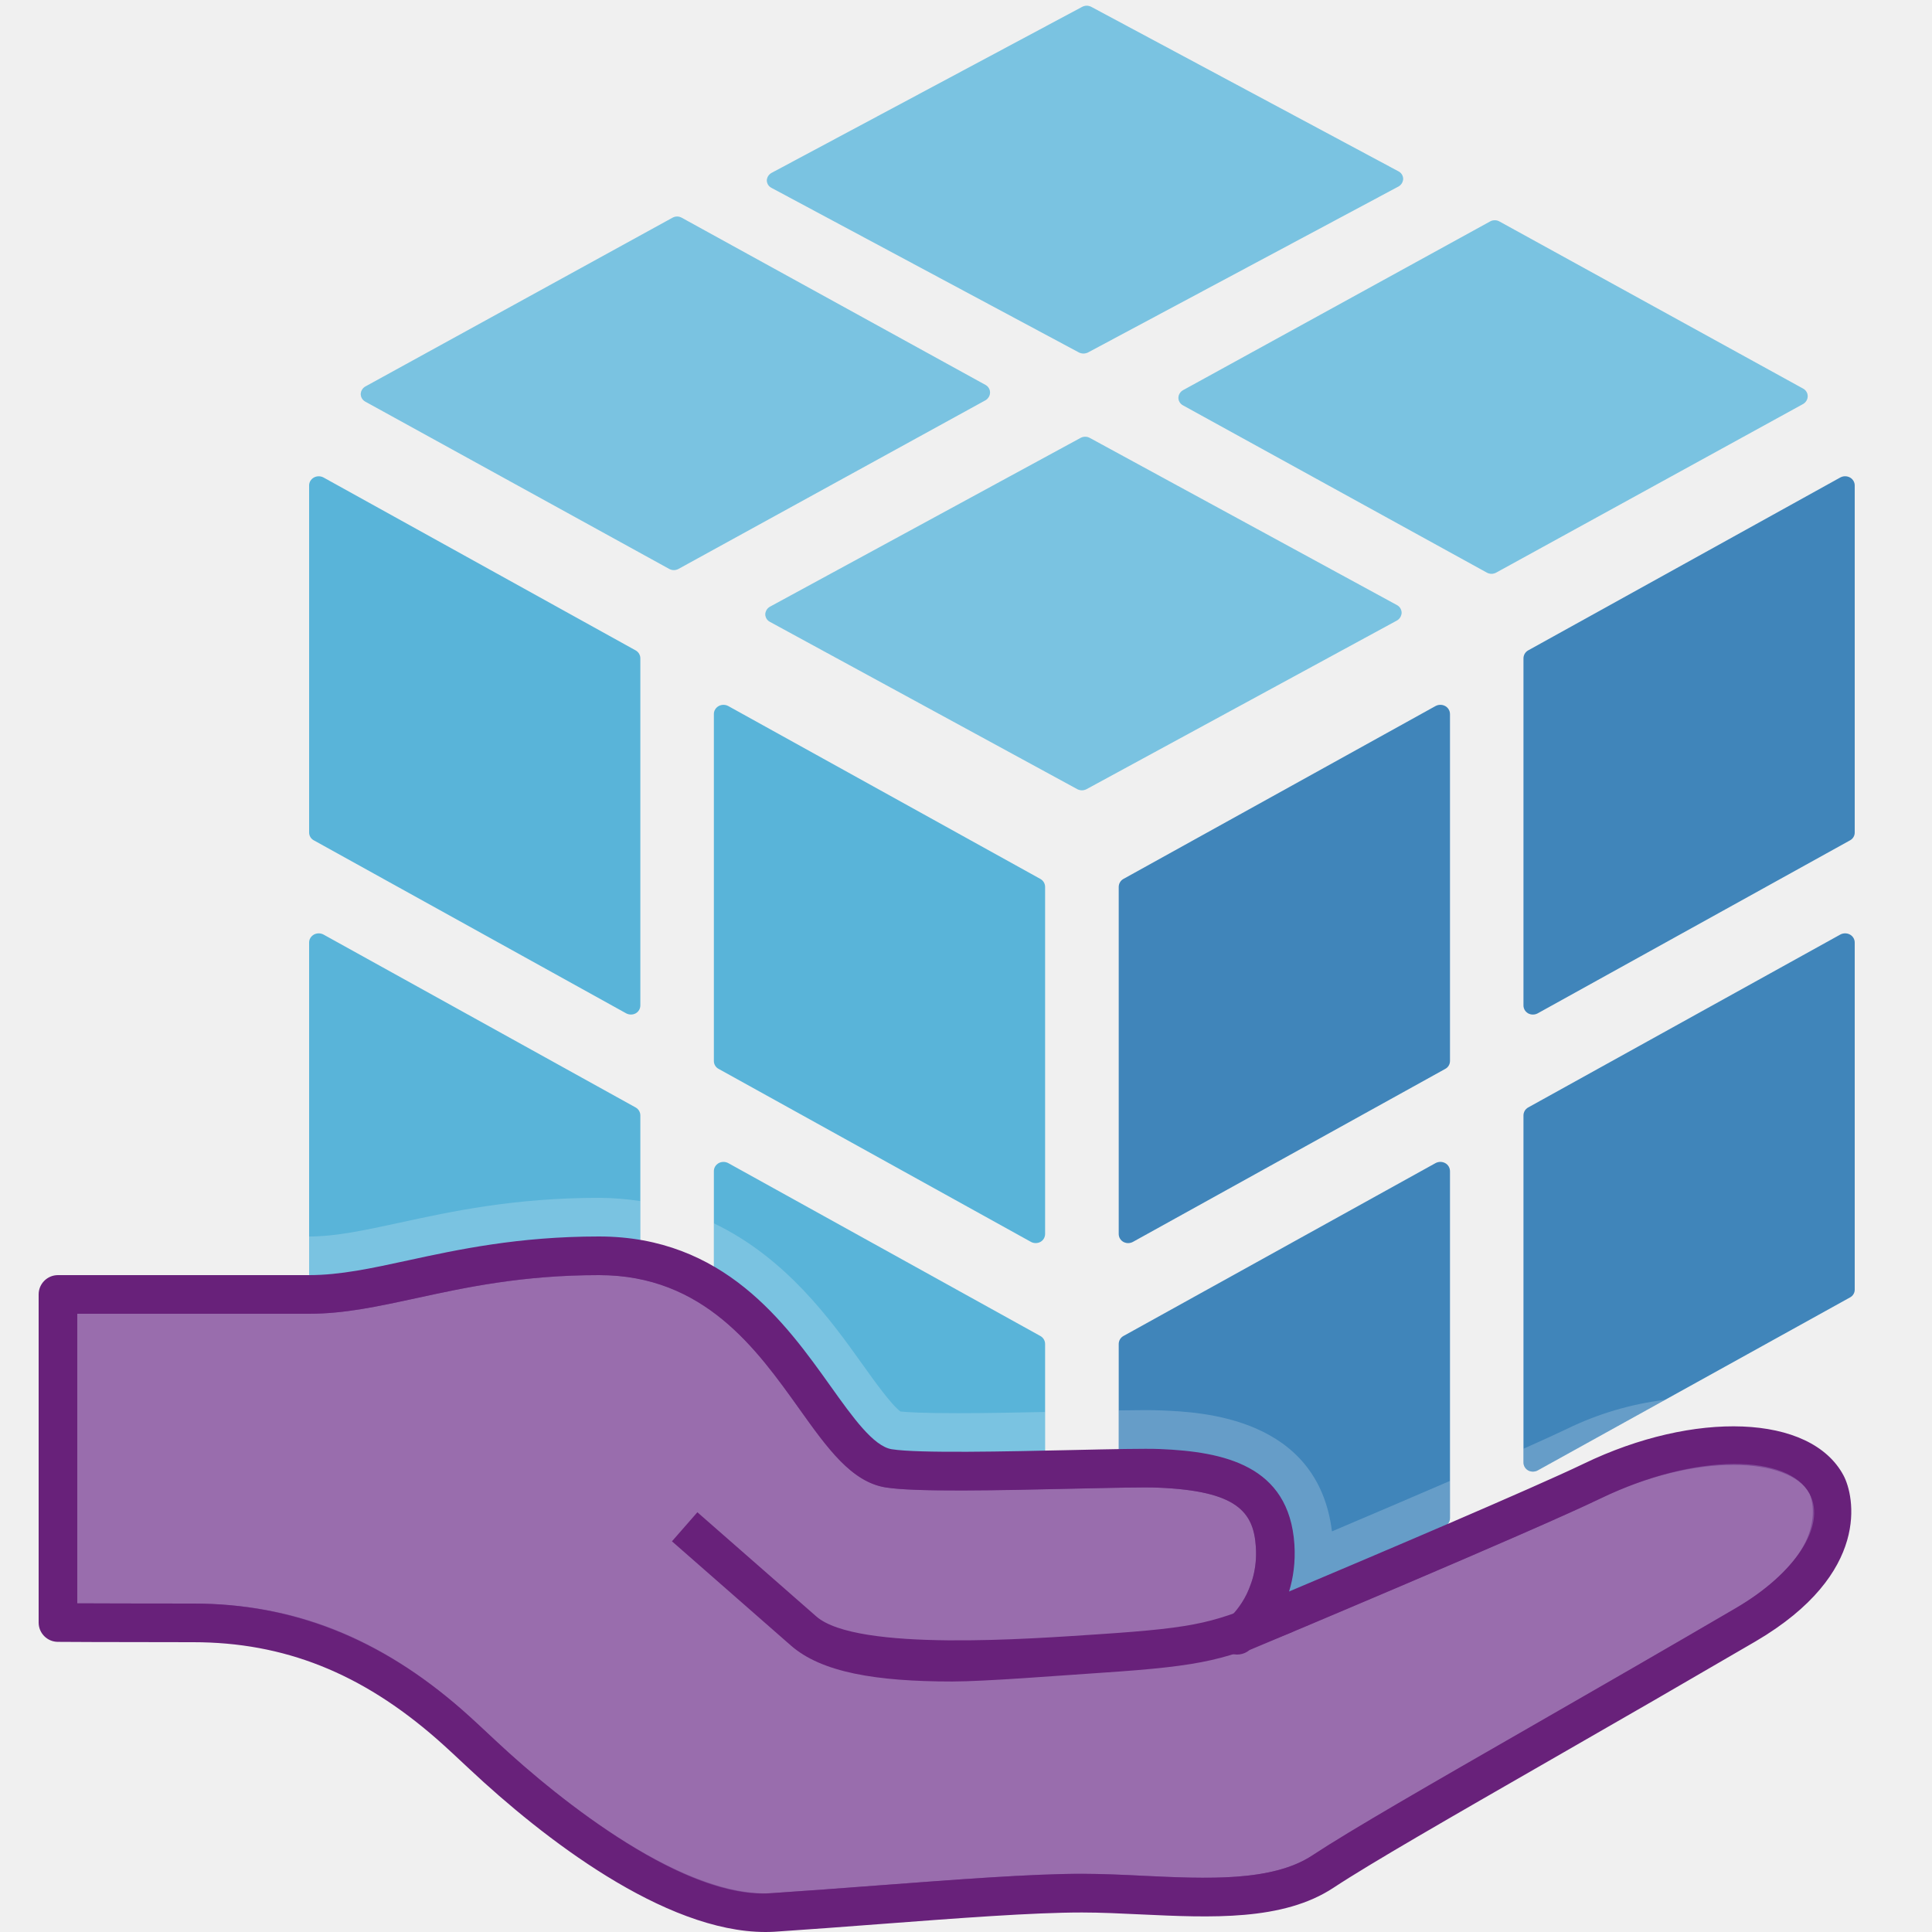
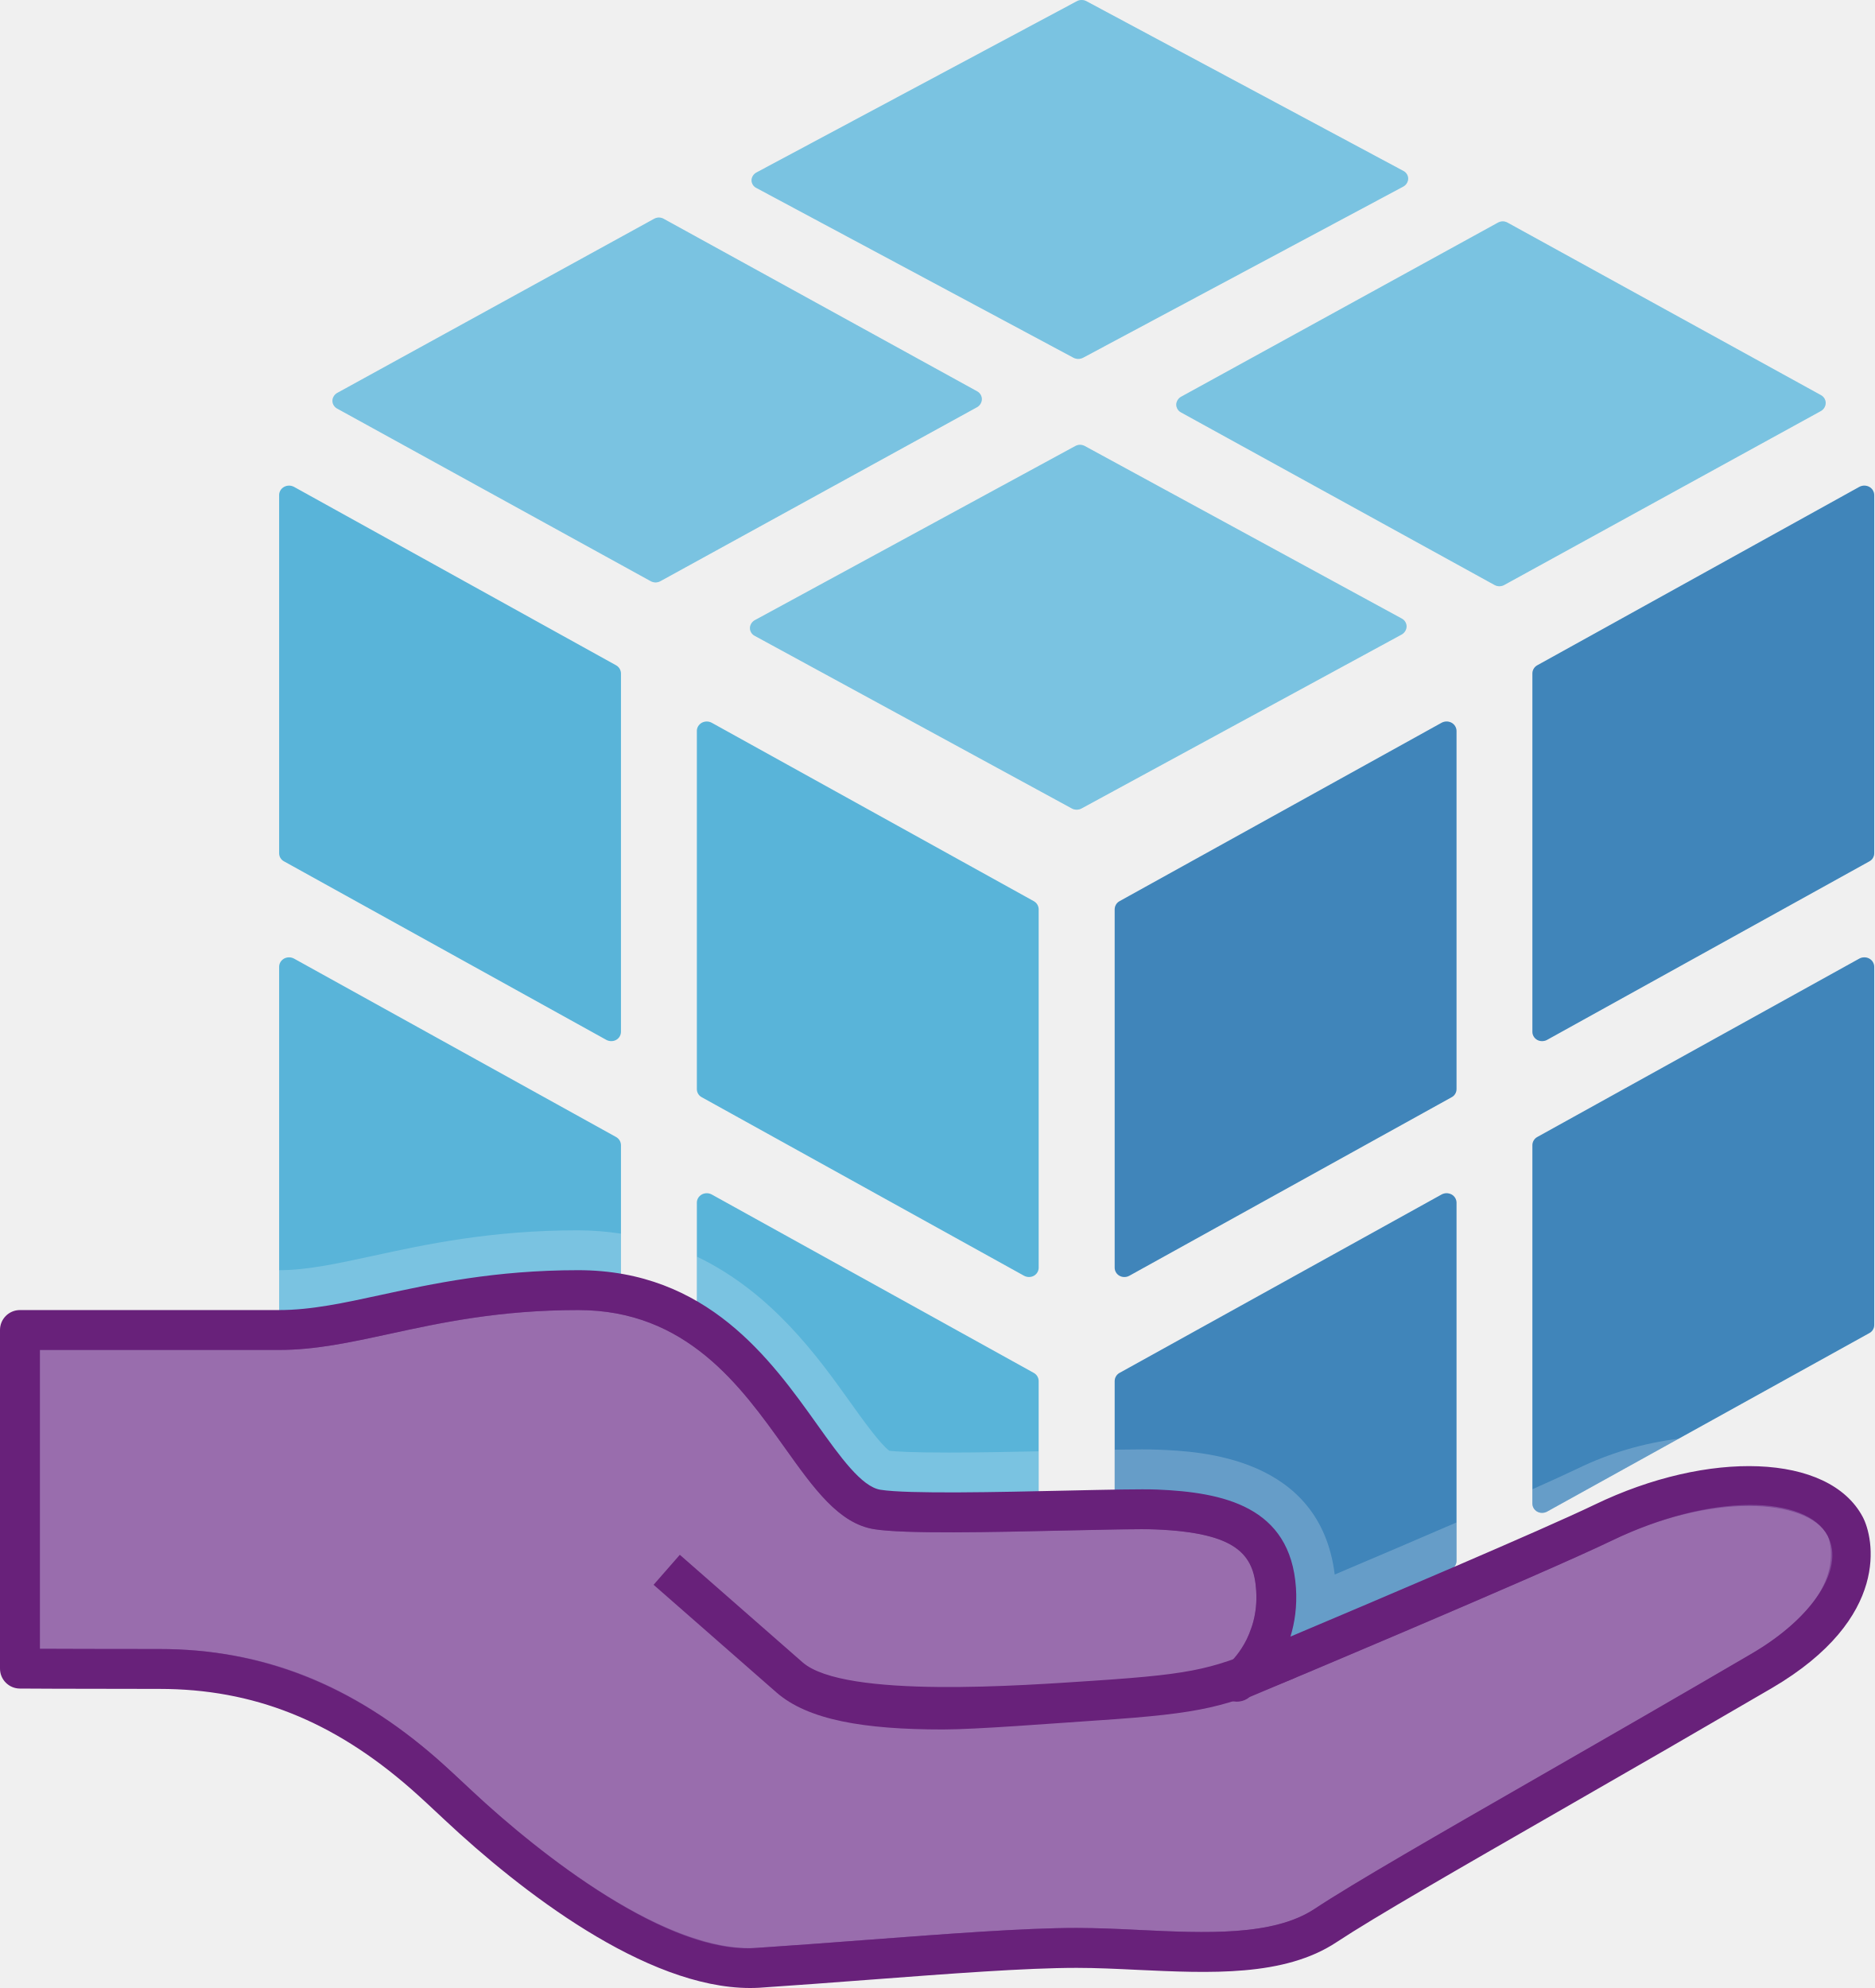
- <svg viewBox="0 0 50 50" class="" role="presentation" focusable="false" id="FxSymbol0-0bb">
-   <g>
-     <path d="M29.194 32.171c.044 0 .087-.01.125-.031l8.081-4.476a.23.23 0 0 0 .125-.204v-8.982a.237.237 0 0 0-.125-.206.263.263 0 0 0-.247 0l-8.08 4.476a.236.236 0 0 0-.12.205v8.983c0 .086.046.161.12.204.04.021.08.031.121.031m0 11.829c.044 0 .087-.01.125-.031l8.081-4.476a.23.23 0 0 0 .125-.204v-8.982a.237.237 0 0 0-.125-.206.263.263 0 0 0-.247 0l-8.08 4.476a.236.236 0 0 0-.12.205v8.983c0 .086.046.161.12.204.04.021.08.031.121.031M39.67 26.256c.044 0 .087-.01.125-.031l8.081-4.476a.229.229 0 0 0 .124-.204v-8.982a.237.237 0 0 0-.125-.206.263.263 0 0 0-.247 0l-8.08 4.476a.236.236 0 0 0-.12.205v8.983c0 .086.046.161.12.204a.251.251 0 0 0 .122.031m0 11.829c.044 0 .087-.01.125-.031l8.081-4.476a.228.228 0 0 0 .124-.204v-8.982a.237.237 0 0 0-.125-.206.263.263 0 0 0-.247 0l-8.08 4.476a.236.236 0 0 0-.12.205v8.983c0 .086.046.161.12.204a.251.251 0 0 0 .122.031" class="msportalfx-svg-c16" fill="#3999c6" />
-     <path opacity=".15" fill="#62117A" d="M29.194 44c.044 0 .087-.01.125-.031l8.081-4.476a.23.23 0 0 0 .125-.204v-8.982a.237.237 0 0 0-.125-.206.263.263 0 0 0-.247 0l-8.08 4.476a.236.236 0 0 0-.12.205v8.983c0 .086.046.161.12.204.04.021.08.031.121.031m10.476-5.915c.044 0 .087-.01.125-.031l8.081-4.476a.228.228 0 0 0 .124-.204v-8.982a.237.237 0 0 0-.125-.206.263.263 0 0 0-.247 0l-8.08 4.476a.236.236 0 0 0-.12.205v8.983c0 .086.046.161.12.204a.251.251 0 0 0 .122.031m-10.476-5.914c.044 0 .087-.01.125-.031l8.081-4.476a.23.23 0 0 0 .125-.204v-8.982a.237.237 0 0 0-.125-.206.263.263 0 0 0-.247 0l-8.08 4.476a.236.236 0 0 0-.12.205v8.983c0 .086.046.161.12.204.04.021.08.031.121.031m10.476-5.915c.044 0 .087-.01.125-.031l8.081-4.476a.229.229 0 0 0 .124-.204v-8.982a.237.237 0 0 0-.125-.206.263.263 0 0 0-.247 0l-8.08 4.476a.236.236 0 0 0-.12.205v8.983c0 .086.046.161.12.204a.251.251 0 0 0 .122.031" />
-     <path d="M26.806 32.171a.257.257 0 0 1-.125-.031L18.6 27.664a.23.23 0 0 1-.125-.204v-8.982c0-.084.046-.161.125-.206a.263.263 0 0 1 .247 0l8.08 4.476c.075.043.12.121.12.205v8.983a.234.234 0 0 1-.12.204.256.256 0 0 1-.121.031m0 11.829a.257.257 0 0 1-.125-.031L18.6 39.493a.23.23 0 0 1-.125-.204v-8.982c0-.084.046-.161.125-.206a.263.263 0 0 1 .247 0l8.08 4.476c.075.043.12.121.12.205v8.983a.234.234 0 0 1-.12.204.256.256 0 0 1-.121.031M16.33 26.256a.257.257 0 0 1-.125-.031l-8.081-4.476A.229.229 0 0 1 8 21.545v-8.982c0-.084.046-.161.125-.206a.263.263 0 0 1 .247 0l8.08 4.476c.075.043.12.121.12.205v8.983a.234.234 0 0 1-.12.204.251.251 0 0 1-.122.031m0 11.829a.257.257 0 0 1-.125-.031l-8.081-4.476A.228.228 0 0 1 8 33.374v-8.982c0-.084.046-.161.125-.206a.263.263 0 0 1 .247 0l8.08 4.476c.075.043.12.121.12.205v8.983a.234.234 0 0 1-.12.204.251.251 0 0 1-.122.031m3.51-22.3a.237.237 0 0 1 .09-.085l8.031-4.364a.25.25 0 0 1 .243-.002l7.95 4.327a.226.226 0 0 1 .119.2.24.24 0 0 1-.124.199l-8.03 4.363a.256.256 0 0 1-.242-.002l-7.951-4.328a.222.222 0 0 1-.12-.195.234.234 0 0 1 .034-.113M9.37 10.086a.234.234 0 0 1 .089-.085l7.942-4.364a.246.246 0 0 1 .241-.002l7.862 4.327a.225.225 0 0 1 .118.2.238.238 0 0 1-.123.199l-7.942 4.363a.25.25 0 0 1-.239-.002l-7.863-4.328a.225.225 0 0 1-.119-.195.224.224 0 0 1 .034-.113m21.161.096a.234.234 0 0 1 .089-.085l7.942-4.364a.246.246 0 0 1 .241-.002l7.862 4.327a.225.225 0 0 1 .118.2.238.238 0 0 1-.123.199l-7.942 4.363a.25.25 0 0 1-.239-.002l-7.863-4.328a.225.225 0 0 1-.119-.195.228.228 0 0 1 .034-.113M19.88 4.558a.242.242 0 0 1 .09-.084L28.001.181a.253.253 0 0 1 .243-.002l7.95 4.257a.22.22 0 0 1 .119.196.236.236 0 0 1-.124.196l-8.03 4.292a.262.262 0 0 1-.242-.002l-7.951-4.257a.218.218 0 0 1-.12-.192.23.23 0 0 1 .034-.111" class="msportalfx-svg-c15" fill="#59b4d9" />
-     <path opacity=".2" d="M19.84 15.785a.237.237 0 0 1 .09-.085l8.031-4.364a.25.25 0 0 1 .243-.002l7.95 4.327a.226.226 0 0 1 .119.2.24.24 0 0 1-.124.199l-8.03 4.363a.256.256 0 0 1-.242-.002l-7.951-4.328a.222.222 0 0 1-.12-.195.234.234 0 0 1 .034-.113M9.37 10.086a.234.234 0 0 1 .089-.085l7.942-4.364a.246.246 0 0 1 .241-.002l7.862 4.327a.225.225 0 0 1 .118.2.238.238 0 0 1-.123.199l-7.942 4.363a.25.25 0 0 1-.239-.002l-7.863-4.328a.225.225 0 0 1-.119-.195.224.224 0 0 1 .034-.113m21.161.096a.234.234 0 0 1 .089-.085l7.942-4.364a.246.246 0 0 1 .241-.002l7.862 4.327a.225.225 0 0 1 .118.2.238.238 0 0 1-.123.199l-7.942 4.363a.25.25 0 0 1-.239-.002l-7.863-4.328a.225.225 0 0 1-.119-.195.228.228 0 0 1 .034-.113M19.88 4.558a.242.242 0 0 1 .09-.084L28.001.181a.253.253 0 0 1 .243-.002l7.95 4.257a.22.22 0 0 1 .119.196.236.236 0 0 1-.124.196l-8.03 4.292a.262.262 0 0 1-.242-.002l-7.951-4.257a.218.218 0 0 1-.12-.192.23.23 0 0 1 .034-.111M8.125 33.578l8.081 4.476a.256.256 0 0 0 .246 0 .234.234 0 0 0 .12-.204v-6.766A7.336 7.336 0 0 0 15.5 31c-2.196 0-3.833.355-5.152.642-.924.2-1.654.358-2.348.358v1.374c0 .086.046.163.125.204zM26.806 44c.041 0 .081-.01.121-.031a.234.234 0 0 0 .12-.204v-7.223c-.762.016-1.558.031-2.254.031-.932 0-1.328-.026-1.489-.044-.233-.168-.686-.802-.994-1.234-.793-1.11-1.956-2.736-3.834-3.635v7.63c0 .086.046.162.125.204l8.081 4.476c.037.02.08.03.124.03zm10.718-4.711v-.963c-.965.417-2.026.871-3.053 1.306-.367-2.963-3.394-3.088-4.402-3.13a10.01 10.01 0 0 0-.436-.008c-.189 0-.422.003-.68.007v7.263c0 .086.046.161.12.204a.257.257 0 0 0 .246.001l8.081-4.476a.229.229 0 0 0 .124-.204zm3.031-2.311c-.263.126-.655.305-1.126.515v.358c0 .086.046.161.12.204a.257.257 0 0 0 .246 0l3.302-1.829a8.033 8.033 0 0 0-2.542.752z" class="msportalfx-svg-c01" fill="#ffffff" />
-     <path d="M19.811 49.5c-2.676 0-6.009-2.854-7.317-4.08a41.176 41.176 0 0 0-.857-.789C9.586 42.836 7.478 42 5 42c-2.272 0-3.499-.009-3.5-.009V33.5H8c.858 0 1.698-.183 2.67-.394 1.245-.27 2.795-.606 4.83-.606 2.975 0 4.426 2.035 5.592 3.67.659.924 1.229 1.722 1.909 1.83.306.049.87.072 1.774.072.908 0 1.994-.024 2.909-.044a101.43 101.43 0 0 1 1.958-.034c.146 0 .266.002.357.006 2.069.087 2.91.647 3 2 .023.36-.016.71-.117 1.04l-.313 1.023.985-.416c2.297-.97 6.345-2.689 7.651-3.319 1.225-.591 2.52-.916 3.649-.916 1.193 0 2.073.367 2.414 1.008.01.019.942 1.851-2.093 3.628a784.929 784.929 0 0 1-5.263 3.043c-2.637 1.515-4.719 2.711-5.671 3.341-.887.589-2.109.664-3.076.664-.523 0-1.058-.025-1.588-.05a33.155 33.155 0 0 0-1.58-.052c-1.288 0-3.22.146-5.266.301-.911.069-1.841.14-2.734.199a2.797 2.797 0 0 1-.186.006z" class="msportalfx-svg-c17" fill="#804998" />
-     <path opacity=".2" d="M33.75 42.108c2.818-1.19 6.437-2.733 7.674-3.33 1.158-.559 2.377-.866 3.433-.866.988 0 1.726.277 1.973.742.022.049.66 1.461-1.904 2.962a760.073 760.073 0 0 1-5.259 3.041c-2.643 1.518-4.729 2.717-5.697 3.357-.776.515-1.904.581-2.801.581-.5 0-1.009-.023-1.516-.047a34.347 34.347 0 0 0-1.652-.055c-1.296 0-3.218.145-5.253.299-.96.072-1.889.143-2.78.202l-.157.006c-2.567 0-5.988-3.02-6.976-3.945-.38-.355-.649-.606-.869-.8C9.819 42.375 7.605 41.5 5 41.5c-1.429 0-2.443-.004-3-.006V34h6c.91 0 1.772-.188 2.771-.404C12.007 33.328 13.524 33 15.5 33c2.717 0 4.027 1.838 5.185 3.46.725 1.016 1.351 1.893 2.237 2.034.34.054.912.078 1.854.078.86 0 1.88-.021 2.764-.041l.311-.007a92.61 92.61 0 0 1 1.793-.03c.137 0 .25.002.336.006 2.245.094 2.471.75 2.522 1.533.02.3-.013.589-.096.859l-.665 1.808s1.318-.299 2.009-.592" class="msportalfx-svg-c01" fill="#ffffff" />
-     <path d="M19.811 50c-2.622 0-5.762-2.436-7.659-4.215-.329-.308-.615-.576-.846-.778C9.354 43.297 7.35 42.5 5 42.5c-2.275 0-3.504-.009-3.504-.009a.5.5 0 0 1-.496-.5V33.5a.5.5 0 0 1 .5-.5H8c.803 0 1.619-.177 2.563-.382C11.832 32.343 13.411 32 15.5 32c3.231 0 4.831 2.242 5.999 3.88.569.798 1.107 1.551 1.58 1.626.686.11 2.987.058 4.666.021 1.014-.022 1.89-.042 2.275-.026 1.644.069 3.343.416 3.479 2.467.03.464-.031.872-.138 1.22 2.198-.928 6.323-2.68 7.629-3.309 2.846-1.374 5.871-1.291 6.721.307.274.514.734 2.529-2.281 4.295a785.507 785.507 0 0 1-5.267 3.045c-2.63 1.511-4.707 2.704-5.645 3.324-1.313.871-3.183.779-4.991.695-.521-.025-1.036-.05-1.528-.05-1.266 0-3.19.146-5.228.3-.913.069-1.844.14-2.739.199a4.048 4.048 0 0 1-.221.006zM2 41.494c.557.002 1.571.006 3 .006 2.571 0 4.849.901 6.964 2.755.238.208.532.484.871.801 1.713 1.605 4.924 4.118 7.132 3.939.893-.059 1.82-.129 2.73-.198 2.057-.155 3.999-.303 5.303-.303.508 0 1.039.025 1.576.051 1.646.079 3.351.159 4.391-.53.965-.638 3.054-1.838 5.699-3.357 1.618-.93 3.425-1.968 5.259-3.041 1.516-.888 2.353-2.12 1.905-2.962-.537-1.006-2.898-1.084-5.406.124-1.823.88-8.79 3.8-9.086 3.924a.5.5 0 1 1-.515-.844c.028-.024.755-.669.678-1.825-.06-.907-.492-1.449-2.521-1.533-.354-.017-1.216.004-2.213.026-1.908.044-4.069.091-4.846-.032-.886-.142-1.511-1.019-2.235-2.034C19.585 34.919 18.217 33 15.5 33c-1.981 0-3.438.316-4.725.596C9.774 33.813 8.91 34 8 34H2v7.494z" class="msportalfx-svg-c20" fill="#68217a" />
-     <path d="M24.644 43.517c-1.974 0-3.384-.236-4.177-.932l-3.077-2.696.658-.752 3.078 2.696c1.051.92 5.578.575 7.284.463 2.714-.179 2.996-.314 4.641-.979a.5.5 0 0 1 .375.927c-1.739.702-2.145.864-4.949 1.049-1.053.07-2.985.224-3.833.224z" class="msportalfx-svg-c20" fill="#68217a" />
+ <svg xmlns="http://www.w3.org/2000/svg" viewBox="0 0 47 49.851" class="" role="presentation" focusable="false" id="FxSymbol0-0bb" version="1.1" width="47" height="49.851">
+   <defs id="defs25" />
+   <g id="g20" transform="translate(-1,-0.1489063)">
+     <path d="m 29.194,32.171 c 0.044,0 0.087,-0.01 0.125,-0.031 L 37.4,27.664 a 0.23,0.23 0 0 0 0.125,-0.204 v -8.982 a 0.237,0.237 0 0 0 -0.125,-0.206 0.263,0.263 0 0 0 -0.247,0 l -8.08,4.476 a 0.236,0.236 0 0 0 -0.12,0.205 v 8.983 c 0,0.086 0.046,0.161 0.12,0.204 0.04,0.021 0.08,0.031 0.121,0.031 m 0,11.829 c 0.044,0 0.087,-0.01 0.125,-0.031 L 37.4,39.493 a 0.23,0.23 0 0 0 0.125,-0.204 v -8.982 a 0.237,0.237 0 0 0 -0.125,-0.206 0.263,0.263 0 0 0 -0.247,0 l -8.08,4.476 a 0.236,0.236 0 0 0 -0.12,0.205 v 8.983 c 0,0.086 0.046,0.161 0.12,0.204 0.04,0.021 0.08,0.031 0.121,0.031 M 39.67,26.256 c 0.044,0 0.087,-0.01 0.125,-0.031 l 8.081,-4.476 A 0.229,0.229 0 0 0 48,21.545 v -8.982 a 0.237,0.237 0 0 0 -0.125,-0.206 0.263,0.263 0 0 0 -0.247,0 l -8.08,4.476 a 0.236,0.236 0 0 0 -0.12,0.205 v 8.983 c 0,0.086 0.046,0.161 0.12,0.204 a 0.251,0.251 0 0 0 0.122,0.031 m 0,11.829 c 0.044,0 0.087,-0.01 0.125,-0.031 l 8.081,-4.476 A 0.228,0.228 0 0 0 48,33.374 v -8.982 a 0.237,0.237 0 0 0 -0.125,-0.206 0.263,0.263 0 0 0 -0.247,0 l -8.08,4.476 a 0.236,0.236 0 0 0 -0.12,0.205 v 8.983 c 0,0.086 0.046,0.161 0.12,0.204 a 0.251,0.251 0 0 0 0.122,0.031" class="msportalfx-svg-c16" id="path4" style="fill:#3999c6" />
+     <path d="m 29.194,44 c 0.044,0 0.087,-0.01 0.125,-0.031 L 37.4,39.493 a 0.23,0.23 0 0 0 0.125,-0.204 v -8.982 a 0.237,0.237 0 0 0 -0.125,-0.206 0.263,0.263 0 0 0 -0.247,0 l -8.08,4.476 a 0.236,0.236 0 0 0 -0.12,0.205 v 8.983 c 0,0.086 0.046,0.161 0.12,0.204 0.04,0.021 0.08,0.031 0.121,0.031 M 39.67,38.085 c 0.044,0 0.087,-0.01 0.125,-0.031 l 8.081,-4.476 A 0.228,0.228 0 0 0 48,33.374 v -8.982 a 0.237,0.237 0 0 0 -0.125,-0.206 0.263,0.263 0 0 0 -0.247,0 l -8.08,4.476 a 0.236,0.236 0 0 0 -0.12,0.205 v 8.983 c 0,0.086 0.046,0.161 0.12,0.204 a 0.251,0.251 0 0 0 0.122,0.031 M 29.194,32.171 c 0.044,0 0.087,-0.01 0.125,-0.031 L 37.4,27.664 a 0.23,0.23 0 0 0 0.125,-0.204 v -8.982 a 0.237,0.237 0 0 0 -0.125,-0.206 0.263,0.263 0 0 0 -0.247,0 l -8.08,4.476 a 0.236,0.236 0 0 0 -0.12,0.205 v 8.983 c 0,0.086 0.046,0.161 0.12,0.204 0.04,0.021 0.08,0.031 0.121,0.031 M 39.67,26.256 c 0.044,0 0.087,-0.01 0.125,-0.031 l 8.081,-4.476 A 0.229,0.229 0 0 0 48,21.545 v -8.982 a 0.237,0.237 0 0 0 -0.125,-0.206 0.263,0.263 0 0 0 -0.247,0 l -8.08,4.476 a 0.236,0.236 0 0 0 -0.12,0.205 v 8.983 c 0,0.086 0.046,0.161 0.12,0.204 a 0.251,0.251 0 0 0 0.122,0.031" id="path6" style="opacity:0.15;fill:#62117a" />
+     <path d="M 26.806,32.171 A 0.257,0.257 0 0 1 26.681,32.14 L 18.6,27.664 A 0.23,0.23 0 0 1 18.475,27.46 v -8.982 c 0,-0.084 0.046,-0.161 0.125,-0.206 a 0.263,0.263 0 0 1 0.247,0 l 8.08,4.476 c 0.075,0.043 0.12,0.121 0.12,0.205 v 8.983 a 0.234,0.234 0 0 1 -0.12,0.204 0.256,0.256 0 0 1 -0.121,0.031 m 0,11.829 A 0.257,0.257 0 0 1 26.681,43.969 L 18.6,39.493 a 0.23,0.23 0 0 1 -0.125,-0.204 v -8.982 c 0,-0.084 0.046,-0.161 0.125,-0.206 a 0.263,0.263 0 0 1 0.247,0 l 8.08,4.476 c 0.075,0.043 0.12,0.121 0.12,0.205 v 8.983 A 0.234,0.234 0 0 1 26.927,43.969 0.256,0.256 0 0 1 26.806,44 M 16.33,26.256 A 0.257,0.257 0 0 1 16.205,26.225 L 8.124,21.749 A 0.229,0.229 0 0 1 8,21.545 v -8.982 c 0,-0.084 0.046,-0.161 0.125,-0.206 a 0.263,0.263 0 0 1 0.247,0 l 8.08,4.476 c 0.075,0.043 0.12,0.121 0.12,0.205 v 8.983 a 0.234,0.234 0 0 1 -0.12,0.204 0.251,0.251 0 0 1 -0.122,0.031 m 0,11.829 A 0.257,0.257 0 0 1 16.205,38.054 L 8.124,33.578 A 0.228,0.228 0 0 1 8,33.374 v -8.982 c 0,-0.084 0.046,-0.161 0.125,-0.206 a 0.263,0.263 0 0 1 0.247,0 l 8.08,4.476 c 0.075,0.043 0.12,0.121 0.12,0.205 v 8.983 a 0.234,0.234 0 0 1 -0.12,0.204 0.251,0.251 0 0 1 -0.122,0.031 m 3.51,-22.3 A 0.237,0.237 0 0 1 19.93,15.7 l 8.031,-4.364 a 0.25,0.25 0 0 1 0.243,-0.002 l 7.95,4.327 a 0.226,0.226 0 0 1 0.119,0.2 0.24,0.24 0 0 1 -0.124,0.199 l -8.03,4.363 a 0.256,0.256 0 0 1 -0.242,-0.002 l -7.951,-4.328 a 0.222,0.222 0 0 1 -0.12,-0.195 0.234,0.234 0 0 1 0.034,-0.113 M 9.37,10.086 a 0.234,0.234 0 0 1 0.089,-0.085 l 7.942,-4.364 a 0.246,0.246 0 0 1 0.241,-0.002 l 7.862,4.327 a 0.225,0.225 0 0 1 0.118,0.2 0.238,0.238 0 0 1 -0.123,0.199 l -7.942,4.363 A 0.25,0.25 0 0 1 17.318,14.722 L 9.455,10.394 A 0.225,0.225 0 0 1 9.336,10.199 0.224,0.224 0 0 1 9.37,10.086 m 21.161,0.096 a 0.234,0.234 0 0 1 0.089,-0.085 l 7.942,-4.364 a 0.246,0.246 0 0 1 0.241,-0.002 l 7.862,4.327 a 0.225,0.225 0 0 1 0.118,0.2 0.238,0.238 0 0 1 -0.123,0.199 L 38.718,14.82 A 0.25,0.25 0 0 1 38.479,14.818 L 30.616,10.49 a 0.225,0.225 0 0 1 -0.119,-0.195 0.228,0.228 0 0 1 0.034,-0.113 M 19.88,4.558 a 0.242,0.242 0 0 1 0.09,-0.084 l 8.031,-4.293 a 0.253,0.253 0 0 1 0.243,-0.002 l 7.95,4.257 a 0.22,0.22 0 0 1 0.119,0.196 0.236,0.236 0 0 1 -0.124,0.196 L 28.159,9.12 A 0.262,0.262 0 0 1 27.917,9.118 L 19.966,4.861 A 0.218,0.218 0 0 1 19.846,4.669 0.23,0.23 0 0 1 19.88,4.558" class="msportalfx-svg-c15" id="path8" style="fill:#59b4d9" />
+     <path d="M 19.84,15.785 A 0.237,0.237 0 0 1 19.93,15.7 l 8.031,-4.364 a 0.25,0.25 0 0 1 0.243,-0.002 l 7.95,4.327 a 0.226,0.226 0 0 1 0.119,0.2 0.24,0.24 0 0 1 -0.124,0.199 l -8.03,4.363 a 0.256,0.256 0 0 1 -0.242,-0.002 l -7.951,-4.328 a 0.222,0.222 0 0 1 -0.12,-0.195 0.234,0.234 0 0 1 0.034,-0.113 M 9.37,10.086 a 0.234,0.234 0 0 1 0.089,-0.085 l 7.942,-4.364 a 0.246,0.246 0 0 1 0.241,-0.002 l 7.862,4.327 a 0.225,0.225 0 0 1 0.118,0.2 0.238,0.238 0 0 1 -0.123,0.199 l -7.942,4.363 A 0.25,0.25 0 0 1 17.318,14.722 L 9.455,10.394 A 0.225,0.225 0 0 1 9.336,10.199 0.224,0.224 0 0 1 9.37,10.086 m 21.161,0.096 a 0.234,0.234 0 0 1 0.089,-0.085 l 7.942,-4.364 a 0.246,0.246 0 0 1 0.241,-0.002 l 7.862,4.327 a 0.225,0.225 0 0 1 0.118,0.2 0.238,0.238 0 0 1 -0.123,0.199 L 38.718,14.82 A 0.25,0.25 0 0 1 38.479,14.818 L 30.616,10.49 a 0.225,0.225 0 0 1 -0.119,-0.195 0.228,0.228 0 0 1 0.034,-0.113 M 19.88,4.558 a 0.242,0.242 0 0 1 0.09,-0.084 l 8.031,-4.293 a 0.253,0.253 0 0 1 0.243,-0.002 l 7.95,4.257 a 0.22,0.22 0 0 1 0.119,0.196 0.236,0.236 0 0 1 -0.124,0.196 L 28.159,9.12 A 0.262,0.262 0 0 1 27.917,9.118 L 19.966,4.861 A 0.218,0.218 0 0 1 19.846,4.669 0.23,0.23 0 0 1 19.88,4.558 m -11.755,29.02 8.081,4.476 a 0.256,0.256 0 0 0 0.246,0 0.234,0.234 0 0 0 0.12,-0.204 V 31.084 A 7.336,7.336 0 0 0 15.5,31 c -2.196,0 -3.833,0.355 -5.152,0.642 C 9.424,31.842 8.694,32 8,32 v 1.374 c 0,0.086 0.046,0.163 0.125,0.204 z M 26.806,44 c 0.041,0 0.081,-0.01 0.121,-0.031 a 0.234,0.234 0 0 0 0.12,-0.204 v -7.223 c -0.762,0.016 -1.558,0.031 -2.254,0.031 -0.932,0 -1.328,-0.026 -1.489,-0.044 -0.233,-0.168 -0.686,-0.802 -0.994,-1.234 -0.793,-1.11 -1.956,-2.736 -3.834,-3.635 v 7.63 c 0,0.086 0.046,0.162 0.125,0.204 l 8.081,4.476 c 0.037,0.02 0.08,0.03 0.124,0.03 z m 10.718,-4.711 v -0.963 c -0.965,0.417 -2.026,0.871 -3.053,1.306 -0.367,-2.963 -3.394,-3.088 -4.402,-3.13 a 10.01,10.01 0 0 0 -0.436,-0.008 c -0.189,0 -0.422,0.003 -0.68,0.007 v 7.263 c 0,0.086 0.046,0.161 0.12,0.204 a 0.257,0.257 0 0 0 0.246,10e-4 L 37.4,39.493 a 0.229,0.229 0 0 0 0.124,-0.204 z m 3.031,-2.311 c -0.263,0.126 -0.655,0.305 -1.126,0.515 v 0.358 c 0,0.086 0.046,0.161 0.12,0.204 a 0.257,0.257 0 0 0 0.246,0 l 3.302,-1.829 a 8.033,8.033 0 0 0 -2.542,0.752 z" class="msportalfx-svg-c01" id="path10" style="opacity:0.2;fill:#ffffff" />
+     <path d="m 19.811,49.5 c -2.676,0 -6.009,-2.854 -7.317,-4.08 A 41.176,41.176 0 0 0 11.637,44.631 C 9.586,42.836 7.478,42 5,42 2.728,42 1.501,41.991 1.5,41.991 V 33.5 H 8 c 0.858,0 1.698,-0.183 2.67,-0.394 1.245,-0.27 2.795,-0.606 4.83,-0.606 2.975,0 4.426,2.035 5.592,3.67 0.659,0.924 1.229,1.722 1.909,1.83 0.306,0.049 0.87,0.072 1.774,0.072 0.908,0 1.994,-0.024 2.909,-0.044 a 101.43,101.43 0 0 1 1.958,-0.034 c 0.146,0 0.266,0.002 0.357,0.006 2.069,0.087 2.91,0.647 3,2 0.023,0.36 -0.016,0.71 -0.117,1.04 l -0.313,1.023 0.985,-0.416 c 2.297,-0.97 6.345,-2.689 7.651,-3.319 1.225,-0.591 2.52,-0.916 3.649,-0.916 1.193,0 2.073,0.367 2.414,1.008 0.01,0.019 0.942,1.851 -2.093,3.628 a 784.929,784.929 0 0 1 -5.263,3.043 c -2.637,1.515 -4.719,2.711 -5.671,3.341 -0.887,0.589 -2.109,0.664 -3.076,0.664 -0.523,0 -1.058,-0.025 -1.588,-0.05 a 33.155,33.155 0 0 0 -1.58,-0.052 c -1.288,0 -3.22,0.146 -5.266,0.301 -0.911,0.069 -1.841,0.14 -2.734,0.199 A 2.797,2.797 0 0 1 19.811,49.5 Z" class="msportalfx-svg-c17" id="path12" style="fill:#804998" />
+     <path d="m 33.75,42.108 c 2.818,-1.19 6.437,-2.733 7.674,-3.33 1.158,-0.559 2.377,-0.866 3.433,-0.866 0.988,0 1.726,0.277 1.973,0.742 0.022,0.049 0.66,1.461 -1.904,2.962 a 760.073,760.073 0 0 1 -5.259,3.041 c -2.643,1.518 -4.729,2.717 -5.697,3.357 -0.776,0.515 -1.904,0.581 -2.801,0.581 -0.5,0 -1.009,-0.023 -1.516,-0.047 a 34.347,34.347 0 0 0 -1.652,-0.055 c -1.296,0 -3.218,0.145 -5.253,0.299 -0.96,0.072 -1.889,0.143 -2.78,0.202 L 19.811,49 C 17.244,49 13.823,45.98 12.835,45.055 12.455,44.7 12.186,44.449 11.966,44.255 9.819,42.375 7.605,41.5 5,41.5 3.571,41.5 2.557,41.496 2,41.494 V 34 H 8 C 8.91,34 9.772,33.812 10.771,33.596 12.007,33.328 13.524,33 15.5,33 c 2.717,0 4.027,1.838 5.185,3.46 0.725,1.016 1.351,1.893 2.237,2.034 0.34,0.054 0.912,0.078 1.854,0.078 0.86,0 1.88,-0.021 2.764,-0.041 l 0.311,-0.007 a 92.61,92.61 0 0 1 1.793,-0.03 c 0.137,0 0.25,0.002 0.336,0.006 2.245,0.094 2.471,0.75 2.522,1.533 0.02,0.3 -0.013,0.589 -0.096,0.859 L 31.741,42.7 c 0,0 1.318,-0.299 2.009,-0.592" class="msportalfx-svg-c01" id="path14" style="opacity:0.2;fill:#ffffff" />
+     <path d="M 19.811,50 C 17.189,50 14.049,47.564 12.152,45.785 11.823,45.477 11.537,45.209 11.306,45.007 9.354,43.297 7.35,42.5 5,42.5 2.725,42.5 1.496,42.491 1.496,42.491 A 0.5,0.5 0 0 1 1,41.991 V 33.5 A 0.5,0.5 0 0 1 1.5,33 H 8 C 8.803,33 9.619,32.823 10.563,32.618 11.832,32.343 13.411,32 15.5,32 c 3.231,0 4.831,2.242 5.999,3.88 0.569,0.798 1.107,1.551 1.58,1.626 0.686,0.11 2.987,0.058 4.666,0.021 1.014,-0.022 1.89,-0.042 2.275,-0.026 1.644,0.069 3.343,0.416 3.479,2.467 0.03,0.464 -0.031,0.872 -0.138,1.22 2.198,-0.928 6.323,-2.68 7.629,-3.309 2.846,-1.374 5.871,-1.291 6.721,0.307 0.274,0.514 0.734,2.529 -2.281,4.295 a 785.507,785.507 0 0 1 -5.267,3.045 c -2.63,1.511 -4.707,2.704 -5.645,3.324 -1.313,0.871 -3.183,0.779 -4.991,0.695 -0.521,-0.025 -1.036,-0.05 -1.528,-0.05 -1.266,0 -3.19,0.146 -5.228,0.3 -0.913,0.069 -1.844,0.14 -2.739,0.199 A 4.048,4.048 0 0 1 19.811,50 Z M 2,41.494 c 0.557,0.002 1.571,0.006 3,0.006 2.571,0 4.849,0.901 6.964,2.755 0.238,0.208 0.532,0.484 0.871,0.801 1.713,1.605 4.924,4.118 7.132,3.939 0.893,-0.059 1.82,-0.129 2.73,-0.198 2.057,-0.155 3.999,-0.303 5.303,-0.303 0.508,0 1.039,0.025 1.576,0.051 1.646,0.079 3.351,0.159 4.391,-0.53 0.965,-0.638 3.054,-1.838 5.699,-3.357 1.618,-0.93 3.425,-1.968 5.259,-3.041 1.516,-0.888 2.353,-2.12 1.905,-2.962 -0.537,-1.006 -2.898,-1.084 -5.406,0.124 -1.823,0.88 -8.79,3.8 -9.086,3.924 a 0.5,0.5 0 1 1 -0.515,-0.844 c 0.028,-0.024 0.755,-0.669 0.678,-1.825 -0.06,-0.907 -0.492,-1.449 -2.521,-1.533 -0.354,-0.017 -1.216,0.004 -2.213,0.026 -1.908,0.044 -4.069,0.091 -4.846,-0.032 C 22.035,38.353 21.41,37.476 20.686,36.461 19.585,34.919 18.217,33 15.5,33 13.519,33 12.062,33.316 10.775,33.596 9.774,33.813 8.91,34 8,34 H 2 Z" class="msportalfx-svg-c20" id="path16" style="fill:#68217a" />
+     <path d="m 24.644,43.517 c -1.974,0 -3.384,-0.236 -4.177,-0.932 l -3.077,-2.696 0.658,-0.752 3.078,2.696 c 1.051,0.92 5.578,0.575 7.284,0.463 2.714,-0.179 2.996,-0.314 4.641,-0.979 a 0.5,0.5 0 0 1 0.375,0.927 c -1.739,0.702 -2.145,0.864 -4.949,1.049 -1.053,0.07 -2.985,0.224 -3.833,0.224 z" class="msportalfx-svg-c20" id="path18" style="fill:#68217a" />
  </g>
</svg>
